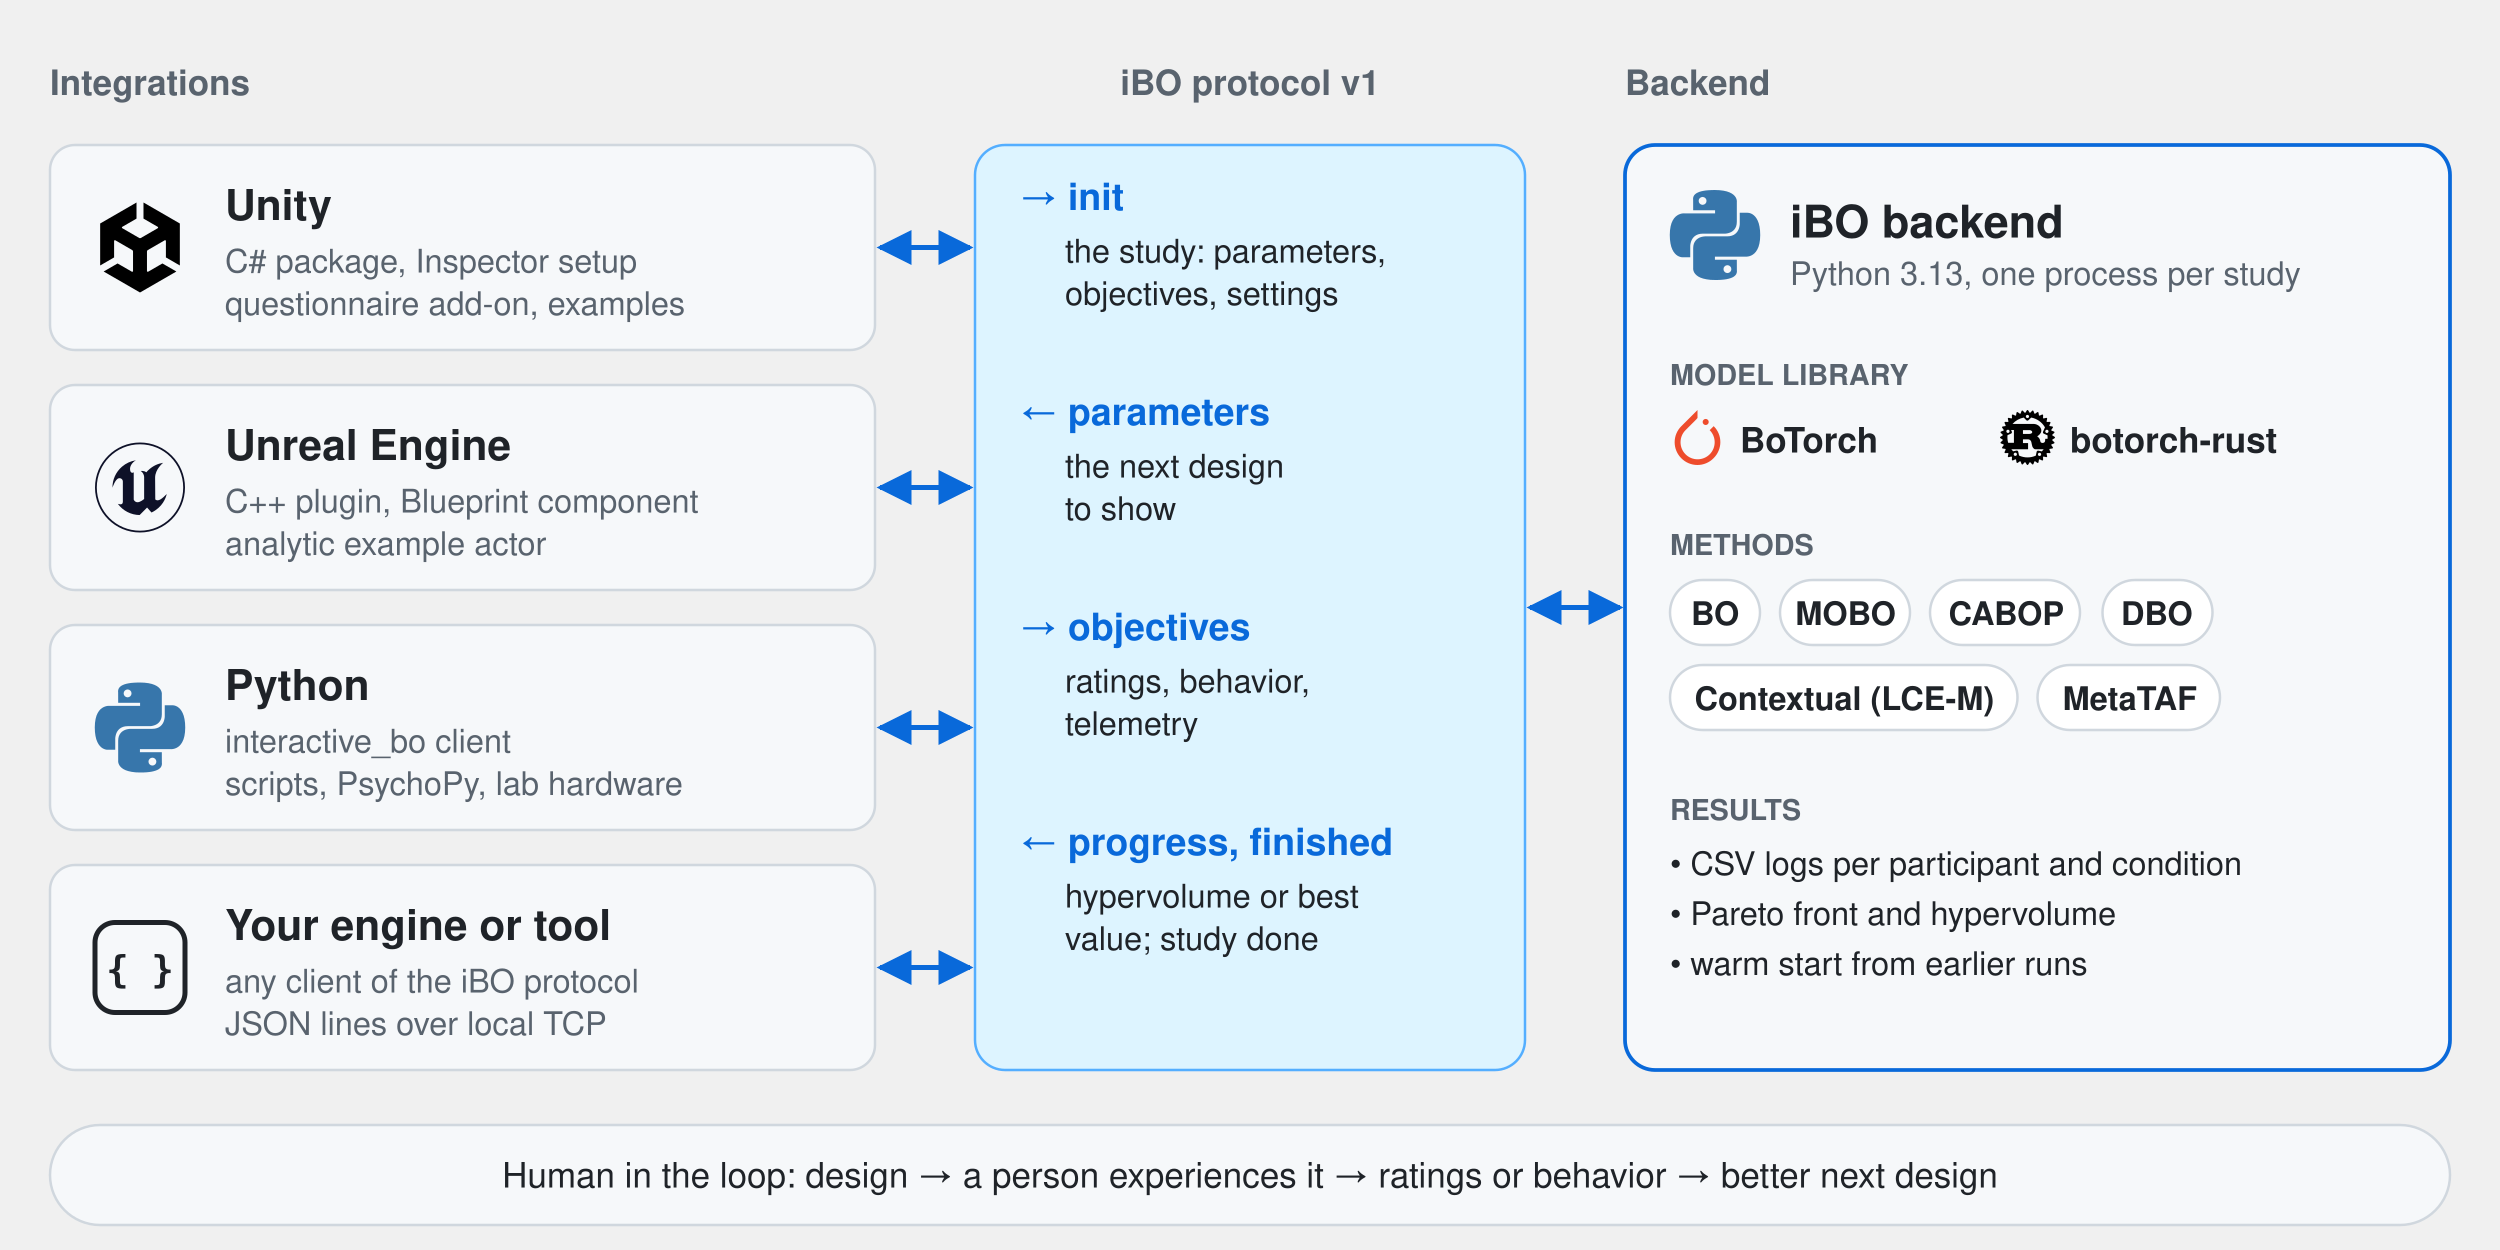
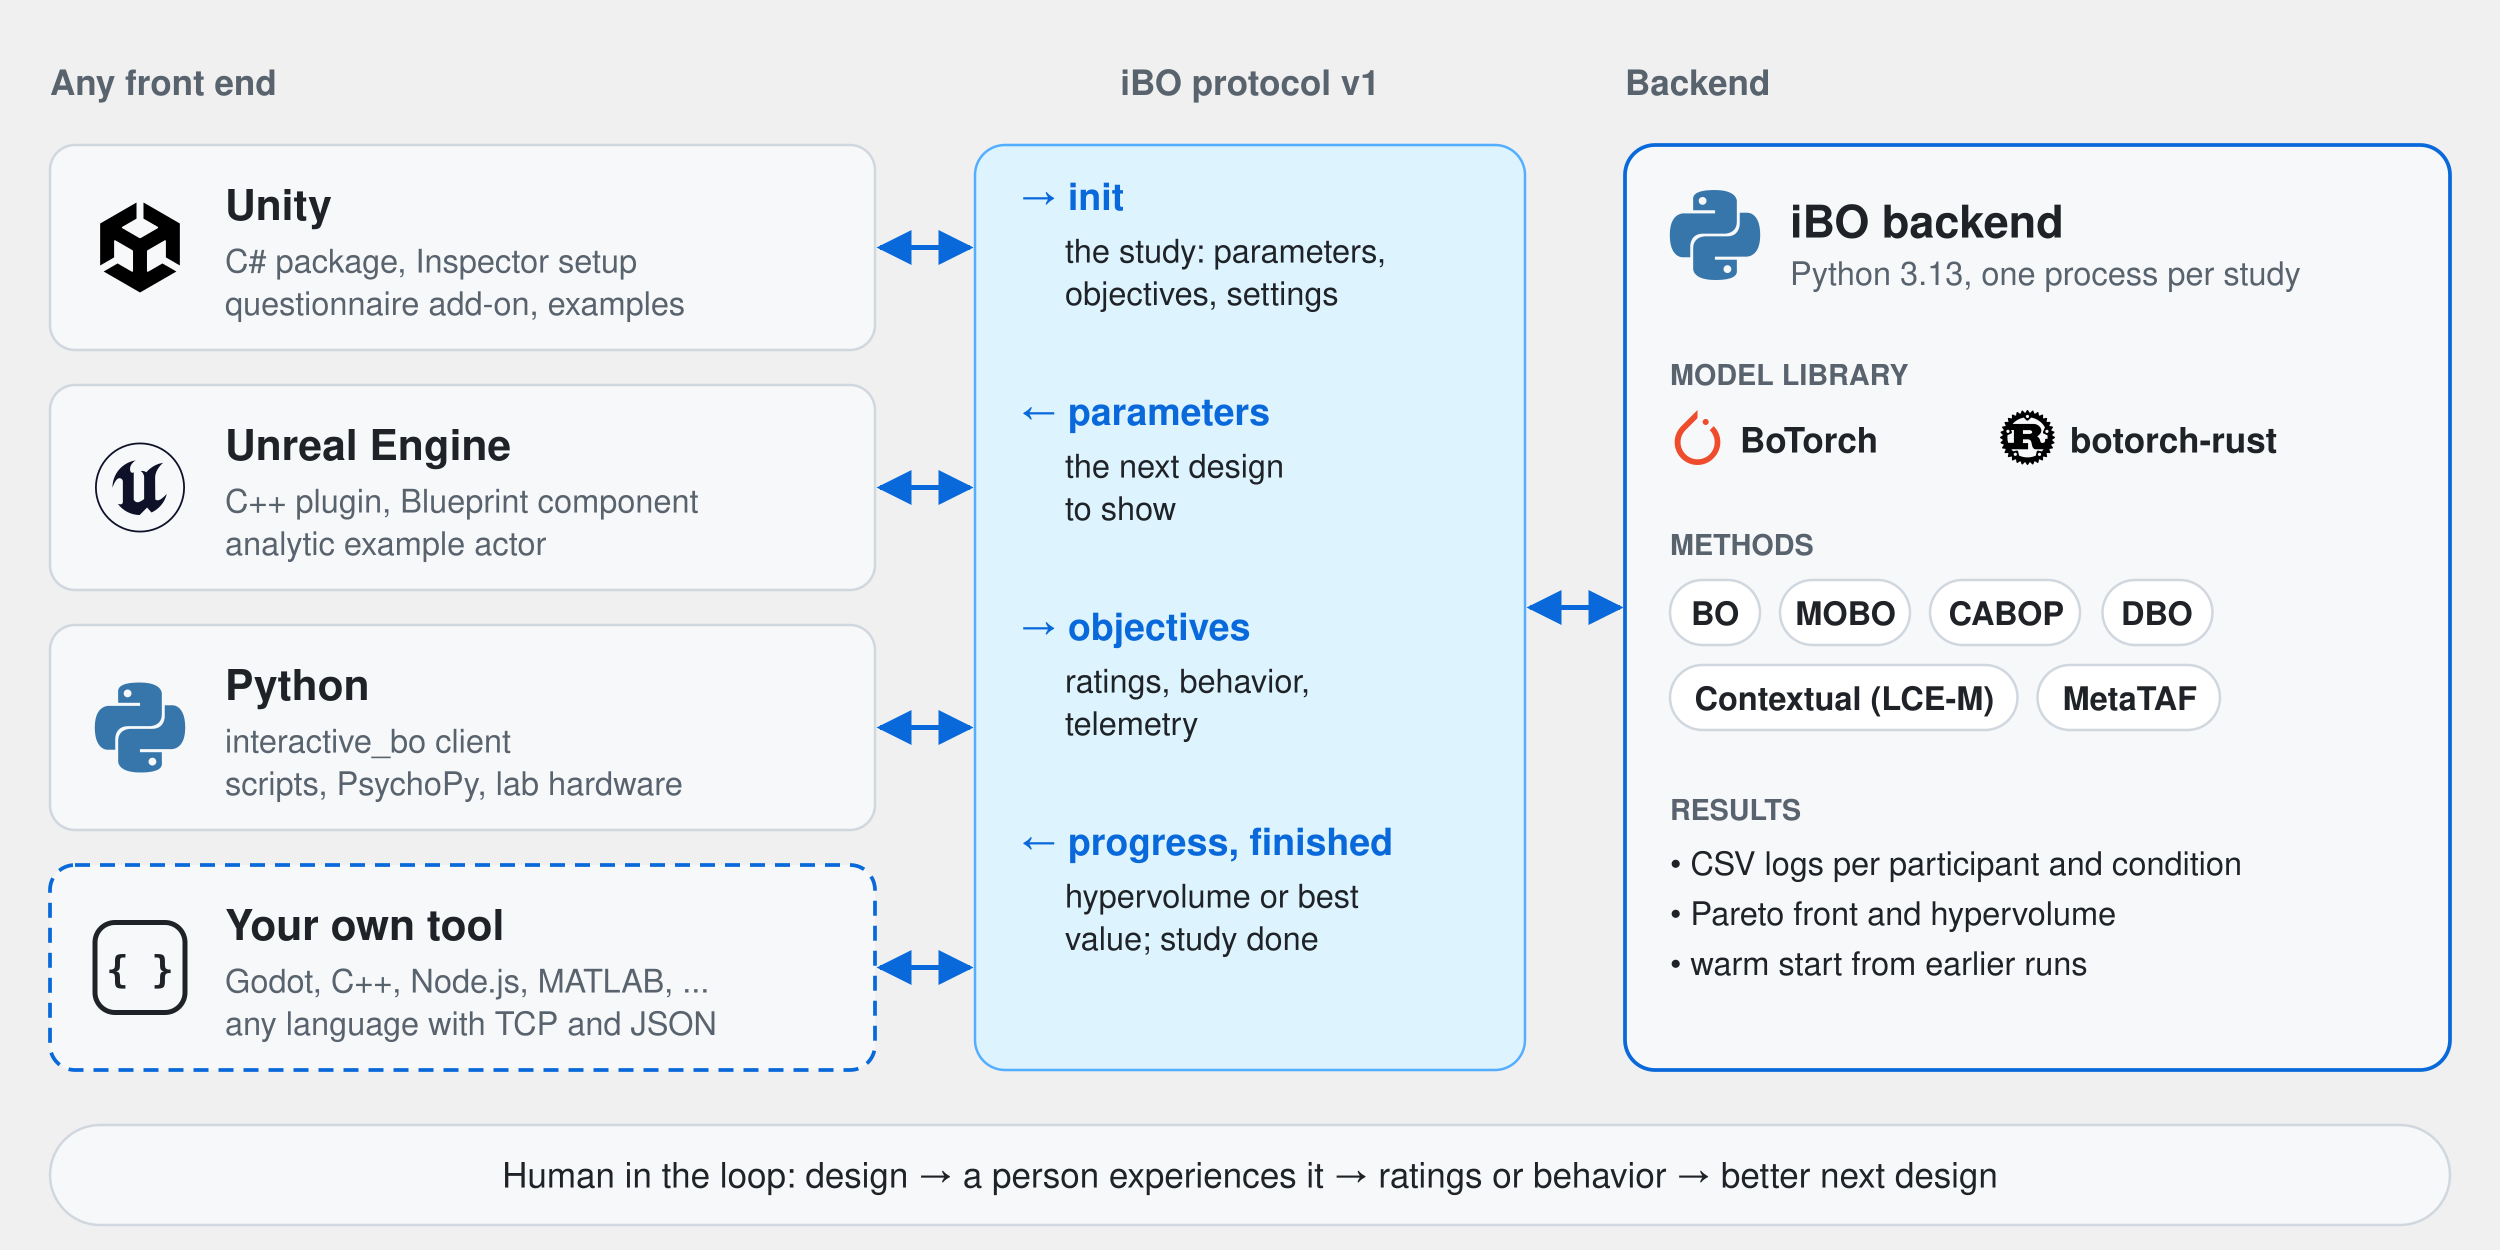
<svg xmlns="http://www.w3.org/2000/svg" viewBox="0 0 1000 500" width="1000" height="500" role="img" aria-label="iBO overview: Unity, Unreal Engine, Python and other clients talk to the iBO backend over the iBO protocol">
  <defs>
    <marker id="arr" viewBox="0 0 10 10" refX="9" refY="5" markerWidth="7" markerHeight="7" orient="auto-start-reverse">
      <path d="M0,0 L10,5 L0,10 z" fill="#0969DA" />
    </marker>
  </defs>
-   <text x="20" y="38" font-family="-apple-system, BlinkMacSystemFont, 'Segoe UI', Helvetica, Arial, sans-serif" font-size="14" font-weight="600" fill="#59636E" text-anchor="start">Integrations</text>
+   <text x="20" y="38" font-family="-apple-system, BlinkMacSystemFont, 'Segoe UI', Helvetica, Arial, sans-serif" font-size="14" font-weight="600" fill="#59636E" text-anchor="start">Any front end</text>
  <text x="500" y="38" font-family="-apple-system, BlinkMacSystemFont, 'Segoe UI', Helvetica, Arial, sans-serif" font-size="14" font-weight="600" fill="#59636E" text-anchor="middle">iBO protocol v1</text>
  <text x="650" y="38" font-family="-apple-system, BlinkMacSystemFont, 'Segoe UI', Helvetica, Arial, sans-serif" font-size="14" font-weight="600" fill="#59636E" text-anchor="start">Backend</text>
  <rect x="20" y="58" width="330" height="82" rx="10" fill="#F6F8FA" stroke="#D0D7DE" />
  <g transform="translate(38,81) scale(1.5)">
    <path d="m12.929 4.294 3.8 2.193c.137.077.141.29 0 .367l-4.515 2.608a.419.419 0 0 1-.425 0L7.274 6.854c-.139-.074-.141-.293 0-.367l3.797-2.193V0L1.376 5.598V16.793l3.718-2.146v-4.386c-.003-.157.181-.268.318-.184l4.515 2.608a.425.425 0 0 1 .214.368v5.213c.003.157-.181.268-.318.184l-3.8-2.193-3.718 2.146L12 24l9.695-5.598-3.718-2.146-3.8 2.193c-.134.082-.323-.025-.318-.184V13.053c0-.157.087-.296.214-.368l4.515-2.608c.134-.082.323.022.318.184v4.386l3.718 2.146V5.598L12.929 0Z" fill="#000000" />
  </g>
  <text x="90" y="88" font-family="-apple-system, BlinkMacSystemFont, 'Segoe UI', Helvetica, Arial, sans-serif" font-size="17" font-weight="600" fill="#1F2328" text-anchor="start">Unity</text>
  <text x="90" y="109" font-family="-apple-system, BlinkMacSystemFont, 'Segoe UI', Helvetica, Arial, sans-serif" font-size="13" font-weight="400" fill="#59636E" text-anchor="start">C# package, Inspector setup</text>
  <text x="90" y="126" font-family="-apple-system, BlinkMacSystemFont, 'Segoe UI', Helvetica, Arial, sans-serif" font-size="13" font-weight="400" fill="#59636E" text-anchor="start">questionnaire add-on, examples</text>
  <line x1="352" y1="99.0" x2="388" y2="99.0" stroke="#0969DA" stroke-width="2" marker-start="url(#arr)" marker-end="url(#arr)" />
  <rect x="20" y="154" width="330" height="82" rx="10" fill="#F6F8FA" stroke="#D0D7DE" />
  <g transform="translate(38,177) scale(1.5)">
    <path d="M12 0a12 12 0 1012 12A12 12 0 0012 0zm0 23.52A11.52 11.52 0 1123.52 12 11.52 11.52 0 0112 23.52zm7.13-9.791c-.206.997-1.126 3.557-4.06 4.942l-1.179-1.325-1.988 2a7.338 7.338 0 01-5.804-2.978 2.859 2.859 0 00.65.123c.326.006.678-.114.678-.66v-5.394a.89.89 0 00-1.116-.89c-.92.212-1.656 2.509-1.656 2.509a7.304 7.304 0 012.528-5.597 7.408 7.408 0 013.73-1.721c-1.006.573-1.57 1.507-1.57 2.29 0 1.262.76 1.109.984.923v7.28a1.157 1.157 0 00.148.256 1.075 1.075 0 00.88.445c.76 0 1.747-.868 1.747-.868V9.172c0-.6-.452-1.324-.905-1.572 0 0 .838-.149 1.484.346a5.537 5.537 0 01.387-.425c1.508-1.48 2.929-1.902 4.112-2.112 0 0-2.151 1.69-2.151 3.96 0 1.687.043 5.801.043 5.801.799.771 1.986-.342 3.059-1.441Z" fill="#0E1128" />
  </g>
  <text x="90" y="184" font-family="-apple-system, BlinkMacSystemFont, 'Segoe UI', Helvetica, Arial, sans-serif" font-size="17" font-weight="600" fill="#1F2328" text-anchor="start">Unreal Engine</text>
  <text x="90" y="205" font-family="-apple-system, BlinkMacSystemFont, 'Segoe UI', Helvetica, Arial, sans-serif" font-size="13" font-weight="400" fill="#59636E" text-anchor="start">C++ plugin, Blueprint component</text>
  <text x="90" y="222" font-family="-apple-system, BlinkMacSystemFont, 'Segoe UI', Helvetica, Arial, sans-serif" font-size="13" font-weight="400" fill="#59636E" text-anchor="start">analytic example actor</text>
  <line x1="352" y1="195.0" x2="388" y2="195.0" stroke="#0969DA" stroke-width="2" marker-start="url(#arr)" marker-end="url(#arr)" />
  <rect x="20" y="250" width="330" height="82" rx="10" fill="#F6F8FA" stroke="#D0D7DE" />
  <g transform="translate(38,273) scale(1.5)">
    <path d="M14.25.18l.9.2.73.26.59.3.45.32.34.34.25.34.16.33.1.3.04.26.02.2-.01.13V8.5l-.05.63-.13.55-.21.46-.26.38-.3.31-.33.25-.35.19-.35.14-.33.1-.3.07-.26.04-.21.02H8.77l-.69.05-.59.14-.5.22-.41.27-.33.32-.27.35-.2.36-.15.37-.1.35-.07.32-.04.27-.02.21v3.06H3.17l-.21-.03-.28-.07-.32-.12-.35-.18-.36-.26-.36-.36-.35-.46-.32-.59-.28-.73-.21-.88-.14-1.05-.05-1.23.06-1.22.16-1.04.24-.87.32-.71.36-.57.4-.44.42-.33.42-.24.4-.16.36-.1.32-.05.24-.01h.16l.06.01h8.16v-.83H6.18l-.01-2.75-.02-.37.05-.34.11-.31.17-.28.25-.26.31-.23.38-.2.44-.18.51-.15.58-.12.64-.1.71-.06.77-.04.84-.02 1.27.05zm-6.3 1.98l-.23.33-.08.41.08.41.23.34.33.22.41.09.41-.09.33-.22.23-.34.08-.41-.08-.41-.23-.33-.33-.22-.41-.09-.41.09zm13.09 3.95l.28.06.32.12.35.18.36.27.36.35.35.47.32.59.28.73.21.88.14 1.04.05 1.23-.06 1.23-.16 1.04-.24.86-.32.71-.36.57-.4.45-.42.33-.42.24-.4.16-.36.09-.32.05-.24.02-.16-.01h-8.22v.82h5.84l.01 2.76.02.36-.05.34-.11.31-.17.29-.25.25-.31.24-.38.2-.44.17-.51.15-.58.13-.64.09-.71.07-.77.04-.84.01-1.27-.04-1.07-.14-.9-.2-.73-.25-.59-.3-.45-.33-.34-.34-.25-.34-.16-.33-.1-.3-.04-.25-.02-.2.01-.13v-5.34l.05-.64.13-.54.21-.46.26-.38.3-.32.33-.24.35-.2.35-.14.33-.1.3-.06.26-.04.21-.02.13-.01h5.84l.69-.05.59-.14.5-.21.41-.28.33-.32.27-.35.2-.36.15-.36.1-.35.07-.32.04-.28.02-.21V6.07h2.09l.14.01zm-6.47 14.25l-.23.33-.08.41.08.41.23.33.33.23.41.08.41-.08.33-.23.23-.33.08-.41-.08-.41-.23-.33-.33-.23-.41-.08-.41.08z" fill="#3776AB" />
  </g>
  <text x="90" y="280" font-family="-apple-system, BlinkMacSystemFont, 'Segoe UI', Helvetica, Arial, sans-serif" font-size="17" font-weight="600" fill="#1F2328" text-anchor="start">Python</text>
  <text x="90" y="301" font-family="-apple-system, BlinkMacSystemFont, 'Segoe UI', Helvetica, Arial, sans-serif" font-size="13" font-weight="400" fill="#59636E" text-anchor="start">interactive_bo client</text>
  <text x="90" y="318" font-family="-apple-system, BlinkMacSystemFont, 'Segoe UI', Helvetica, Arial, sans-serif" font-size="13" font-weight="400" fill="#59636E" text-anchor="start">scripts, PsychoPy, lab hardware</text>
  <line x1="352" y1="291.0" x2="388" y2="291.0" stroke="#0969DA" stroke-width="2" marker-start="url(#arr)" marker-end="url(#arr)" />
-   <rect x="20" y="346" width="330" height="82" rx="10" fill="#F6F8FA" stroke="#D0D7DE" />
+   <rect x="20" y="346" width="330" height="82" rx="10" fill="#F6F8FA" stroke="#0969DA" stroke-width="1.5" stroke-dasharray="6 4" />
  <rect x="38" y="369" width="36" height="36" rx="8" fill="none" stroke="#1F2328" stroke-width="2" />
  <text x="56" y="393" font-family="ui-monospace, Menlo, Consolas, monospace" font-size="15" font-weight="700" fill="#1F2328" text-anchor="middle">{ }</text>
-   <text x="90" y="376" font-family="-apple-system, BlinkMacSystemFont, 'Segoe UI', Helvetica, Arial, sans-serif" font-size="17" font-weight="600" fill="#1F2328" text-anchor="start">Your engine or tool</text>
-   <text x="90" y="397" font-family="-apple-system, BlinkMacSystemFont, 'Segoe UI', Helvetica, Arial, sans-serif" font-size="13" font-weight="400" fill="#59636E" text-anchor="start">any client of the iBO protocol</text>
-   <text x="90" y="414" font-family="-apple-system, BlinkMacSystemFont, 'Segoe UI', Helvetica, Arial, sans-serif" font-size="13" font-weight="400" fill="#59636E" text-anchor="start">JSON lines over local TCP</text>
+   <text x="90" y="376" font-family="-apple-system, BlinkMacSystemFont, 'Segoe UI', Helvetica, Arial, sans-serif" font-size="17" font-weight="600" fill="#1F2328" text-anchor="start">Your own tool</text>
+   <text x="90" y="397" font-family="-apple-system, BlinkMacSystemFont, 'Segoe UI', Helvetica, Arial, sans-serif" font-size="13" font-weight="400" fill="#59636E" text-anchor="start">Godot, C++, Node.js, MATLAB, ...</text>
+   <text x="90" y="414" font-family="-apple-system, BlinkMacSystemFont, 'Segoe UI', Helvetica, Arial, sans-serif" font-size="13" font-weight="400" fill="#59636E" text-anchor="start">any language with TCP and JSON</text>
  <line x1="352" y1="387.0" x2="388" y2="387.0" stroke="#0969DA" stroke-width="2" marker-start="url(#arr)" marker-end="url(#arr)" />
  <rect x="390" y="58" width="220" height="370" rx="12" fill="#DDF4FF" stroke="#54AEFF" />
  <text x="408" y="84" font-family="-apple-system, BlinkMacSystemFont, 'Segoe UI', Helvetica, Arial, sans-serif" font-size="15" font-weight="700" fill="#0969DA" text-anchor="start">→ init</text>
  <text x="426" y="105" font-family="-apple-system, BlinkMacSystemFont, 'Segoe UI', Helvetica, Arial, sans-serif" font-size="13" font-weight="400" fill="#1F2328" text-anchor="start">the study: parameters,</text>
  <text x="426" y="122" font-family="-apple-system, BlinkMacSystemFont, 'Segoe UI', Helvetica, Arial, sans-serif" font-size="13" font-weight="400" fill="#1F2328" text-anchor="start">objectives, settings</text>
  <text x="408" y="170" font-family="-apple-system, BlinkMacSystemFont, 'Segoe UI', Helvetica, Arial, sans-serif" font-size="15" font-weight="700" fill="#0969DA" text-anchor="start">← parameters</text>
  <text x="426" y="191" font-family="-apple-system, BlinkMacSystemFont, 'Segoe UI', Helvetica, Arial, sans-serif" font-size="13" font-weight="400" fill="#1F2328" text-anchor="start">the next design</text>
  <text x="426" y="208" font-family="-apple-system, BlinkMacSystemFont, 'Segoe UI', Helvetica, Arial, sans-serif" font-size="13" font-weight="400" fill="#1F2328" text-anchor="start">to show</text>
  <text x="408" y="256" font-family="-apple-system, BlinkMacSystemFont, 'Segoe UI', Helvetica, Arial, sans-serif" font-size="15" font-weight="700" fill="#0969DA" text-anchor="start">→ objectives</text>
  <text x="426" y="277" font-family="-apple-system, BlinkMacSystemFont, 'Segoe UI', Helvetica, Arial, sans-serif" font-size="13" font-weight="400" fill="#1F2328" text-anchor="start">ratings, behavior,</text>
  <text x="426" y="294" font-family="-apple-system, BlinkMacSystemFont, 'Segoe UI', Helvetica, Arial, sans-serif" font-size="13" font-weight="400" fill="#1F2328" text-anchor="start">telemetry</text>
  <text x="408" y="342" font-family="-apple-system, BlinkMacSystemFont, 'Segoe UI', Helvetica, Arial, sans-serif" font-size="15" font-weight="700" fill="#0969DA" text-anchor="start">← progress, finished</text>
  <text x="426" y="363" font-family="-apple-system, BlinkMacSystemFont, 'Segoe UI', Helvetica, Arial, sans-serif" font-size="13" font-weight="400" fill="#1F2328" text-anchor="start">hypervolume or best</text>
  <text x="426" y="380" font-family="-apple-system, BlinkMacSystemFont, 'Segoe UI', Helvetica, Arial, sans-serif" font-size="13" font-weight="400" fill="#1F2328" text-anchor="start">value; study done</text>
  <line x1="612" y1="243.0" x2="648" y2="243.0" stroke="#0969DA" stroke-width="2" marker-start="url(#arr)" marker-end="url(#arr)" />
  <rect x="650" y="58" width="330" height="370" rx="12" fill="#F6F8FA" stroke="#0969DA" stroke-width="1.5" />
  <g transform="translate(668,76) scale(1.5)">
    <path d="M14.25.18l.9.2.73.26.59.3.45.32.34.34.25.34.16.33.1.3.04.26.02.2-.01.13V8.5l-.05.63-.13.55-.21.46-.26.38-.3.31-.33.25-.35.19-.35.14-.33.1-.3.07-.26.04-.21.02H8.77l-.69.05-.59.14-.5.22-.41.27-.33.32-.27.35-.2.36-.15.37-.1.35-.07.32-.04.27-.02.21v3.06H3.17l-.21-.03-.28-.07-.32-.12-.35-.18-.36-.26-.36-.36-.35-.46-.32-.59-.28-.73-.21-.88-.14-1.05-.05-1.23.06-1.22.16-1.04.24-.87.32-.71.36-.57.4-.44.42-.33.42-.24.4-.16.36-.1.32-.05.24-.01h.16l.06.01h8.16v-.83H6.18l-.01-2.75-.02-.37.05-.34.11-.31.17-.28.25-.26.31-.23.38-.2.44-.18.51-.15.58-.12.64-.1.71-.06.77-.04.84-.02 1.27.05zm-6.3 1.98l-.23.33-.08.41.08.41.23.34.33.22.41.09.41-.09.33-.22.23-.34.08-.41-.08-.41-.23-.33-.33-.22-.41-.09-.41.09zm13.09 3.95l.28.06.32.12.35.18.36.27.36.35.35.47.32.59.28.73.21.88.14 1.04.05 1.23-.06 1.23-.16 1.04-.24.86-.32.71-.36.57-.4.45-.42.33-.42.24-.4.16-.36.09-.32.05-.24.02-.16-.01h-8.22v.82h5.84l.01 2.76.02.36-.05.34-.11.31-.17.29-.25.25-.31.24-.38.2-.44.17-.51.15-.58.13-.64.09-.71.07-.77.04-.84.01-1.27-.04-1.07-.14-.9-.2-.73-.25-.59-.3-.45-.33-.34-.34-.25-.34-.16-.33-.1-.3-.04-.25-.02-.2.01-.13v-5.34l.05-.64.13-.54.21-.46.26-.38.3-.32.33-.24.35-.2.35-.14.33-.1.3-.06.26-.04.21-.02.13-.01h5.84l.69-.05.59-.14.5-.21.41-.28.33-.32.27-.35.2-.36.15-.36.1-.35.07-.32.04-.28.02-.21V6.07h2.09l.14.01zm-6.47 14.25l-.23.33-.08.41.08.41.23.33.33.23.41.08.41-.08.33-.23.23-.33.08-.41-.08-.41-.23-.33-.33-.23-.41-.08-.41.08z" fill="#3776AB" />
  </g>
  <text x="716" y="95" font-family="-apple-system, BlinkMacSystemFont, 'Segoe UI', Helvetica, Arial, sans-serif" font-size="18" font-weight="700" fill="#1F2328" text-anchor="start">iBO backend</text>
  <text x="716" y="114" font-family="-apple-system, BlinkMacSystemFont, 'Segoe UI', Helvetica, Arial, sans-serif" font-size="13" font-weight="400" fill="#59636E" text-anchor="start">Python 3.13, one process per study</text>
  <text x="668" y="154" font-family="-apple-system, BlinkMacSystemFont, 'Segoe UI', Helvetica, Arial, sans-serif" font-size="11.5" font-weight="600" fill="#59636E" text-anchor="start">MODEL LIBRARY</text>
  <g transform="translate(668,164) scale(0.9167)">
    <path d="M12.005 0L4.952 7.053a9.865 9.865 0 000 14.022 9.866 9.866 0 0014.022 0c3.984-3.9 3.986-10.205.085-14.023l-1.744 1.743c2.904 2.905 2.904 7.634 0 10.538s-7.634 2.904-10.538 0-2.904-7.634 0-10.538l4.647-4.646.582-.665zm3.568 3.899a1.327 1.327 0 00-1.327 1.327 1.327 1.327 0 001.327 1.328A1.327 1.327 0 0016.9 5.226 1.327 1.327 0 0015.573 3.9z" fill="#EE4C2C" />
  </g>
  <text x="696" y="181" font-family="-apple-system, BlinkMacSystemFont, 'Segoe UI', Helvetica, Arial, sans-serif" font-size="14" font-weight="600" fill="#1F2328" text-anchor="start">BoTorch</text>
  <g transform="translate(800,164) scale(0.9167)">
    <path d="M23.835 11.703l-1.007-.624a13.727 13.727 0 00-.028-.294l.866-.807a.348.348 0 00-.115-.578l-1.107-.414a8.496 8.496 0 00-.087-.286l.69-.959a.346.346 0 00-.226-.545l-1.166-.189a9.357 9.357 0 00-.141-.262l.49-1.076a.344.344 0 00-.027-.336.349.349 0 00-.301-.154l-1.185.042a6.744 6.744 0 00-.187-.227l.272-1.153a.347.347 0 00-.417-.417l-1.153.272a14.018 14.018 0 00-.228-.187l.042-1.185a.344.344 0 00-.49-.328l-1.076.491c-.087-.048-.174-.095-.262-.141l-.19-1.167A.348.348 0 0016.256.955l-.96.691a8.487 8.487 0 00-.285-.086l-.414-1.107a.348.348 0 00-.578-.115l-.807.867a9.294 9.294 0 00-.294-.028L12.295.168a.346.346 0 00-.589 0l-.624 1.007a13.738 13.738 0 00-.294.028L9.98.337a.346.346 0 00-.578.115l-.414 1.107c-.096.027-.19.057-.285.086L7.744.955a.348.348 0 00-.545.226L7.009 2.348a9.357 9.357 0 00-.262.141l-1.076-.491a.346.346 0 00-.49.328l.042 1.185a7.983 7.983 0 00-.228.187L3.841 3.425a.347.347 0 00-.417.417l.271 1.153c-.063.075-.126.151-.186.227l-1.185-.042a.346.346 0 00-.328.49l.491 1.076a9.167 9.167 0 00-.141.262l-1.166.189a.348.348 0 00-.226.545l.69.959a13.303 13.303 0 00-.087.285l-1.107.414a.348.348 0 00-.116.578l.866.807a9.294 9.294 0 00-.028.293l-1.007.624a.344.344 0 000 .589l1.007.624c.008.098.018.196.028.294l-.866.808a.346.346 0 00.116.578l1.107.414c.027.096.057.191.087.285l-.69.959a.345.345 0 00.227.545l1.166.189c.046.088.092.175.141.262l-.491 1.076a.346.346 0 00.328.49l1.183-.042c.062.077.123.153.187.228l-.271 1.154a.346.346 0 00.417.416l1.153-.271c.075.064.151.126.228.186l-.042 1.185a.344.344 0 00.49.327l1.076-.49c.087.049.174.095.262.141l.19 1.166a.348.348 0 00.545.227l.959-.69a9.299 9.299 0 00.285.087l.414 1.107a.345.345 0 00.578.115l.808-.866c.097.011.195.02.294.029l.624 1.007a.347.347 0 00.589 0l.624-1.007c.098-.009.196-.018.294-.029l.807.866a.348.348 0 00.578-.115l.414-1.107a8.463 8.463 0 00.285-.087l.959.69a.345.345 0 00.545-.227l.19-1.166c.088-.046.175-.093.262-.141l1.076.49a.347.347 0 00.49-.327l-.042-1.185a6.727 6.727 0 00.227-.186l1.153.271a.347.347 0 00.417-.416l-.271-1.154c.063-.075.126-.151.186-.228l1.185.042a.344.344 0 00.328-.49l-.49-1.076c.048-.087.095-.174.141-.262l1.166-.189a.348.348 0 00.226-.545l-.69-.959.087-.285 1.107-.414a.346.346 0 00.115-.578l-.866-.808c.01-.097.02-.195.028-.294l1.007-.624a.344.344 0 000-.589zm-6.741 8.355a.714.714 0 01.299-1.396.714.714 0 11-.3 1.396zm-.342-2.314a.649.649 0 00-.771.5l-.357 1.669c-1.103.501-2.329.779-3.619.779a8.737 8.737 0 01-3.695-.814l-.357-1.668a.648.648 0 00-.771-.499l-1.473.316a8.722 8.722 0 01-.761-.898h7.168c.081 0 .136-.014.136-.088v-2.536c0-.074-.054-.088-.136-.088h-2.097v-1.608h2.268c.206 0 1.107.059 1.394 1.209.09.353.287 1.504.423 1.873.135.413.683 1.238 1.268 1.238h3.572a.749.749 0 00.13-.013 8.787 8.787 0 01-.812.953zM6.837 20.024a.714.714 0 11-.3-1.396.714.714 0 01.3 1.396zM4.118 8.997a.714.714 0 11-1.304.579.714.714 0 011.304-.579zm-.835 1.981l1.535-.682a.65.65 0 00.33-.859l-.316-.715h1.243v5.603H3.567a8.775 8.775 0 01-.283-3.348zm6.734-.544V8.784h2.96c.153 0 1.079.177 1.079.87 0 .575-.711.781-1.295.781zm10.757 1.486c0 .219-.008.436-.024.651h-.9c-.09 0-.127.059-.127.148v.413c0 .973-.549 1.185-1.03 1.238-.458.052-.965-.191-1.028-.472-.27-1.519-.72-1.844-1.431-2.403.882-.56 1.799-1.386 1.799-2.491 0-1.194-.819-1.946-1.377-2.315-.782-.516-1.649-.62-1.883-.62H5.468a8.765 8.765 0 014.907-2.77l1.097 1.151a.648.648 0 00.918.021l1.227-1.174a8.775 8.775 0 016.004 4.276l-.84 1.898a.652.652 0 00.33.859l1.618.719c.028.287.043.577.043.872zm-9.301-9.599a.713.713 0 11.984 1.032.714.714 0 01-.984-1.032zm8.339 6.71a.711.711 0 01.94-.362.714.714 0 11-.941.363z" fill="#000000" />
  </g>
  <text x="828" y="181" font-family="-apple-system, BlinkMacSystemFont, 'Segoe UI', Helvetica, Arial, sans-serif" font-size="14" font-weight="600" fill="#1F2328" text-anchor="start">botorch-rust</text>
  <text x="668" y="222" font-family="-apple-system, BlinkMacSystemFont, 'Segoe UI', Helvetica, Arial, sans-serif" font-size="11.5" font-weight="600" fill="#59636E" text-anchor="start">METHODS</text>
  <rect x="668" y="232" width="36" height="26" rx="13" fill="#FFFFFF" stroke="#D0D7DE" />
  <text x="686.06" y="250" font-family="-apple-system, BlinkMacSystemFont, 'Segoe UI', Helvetica, Arial, sans-serif" font-size="13" font-weight="600" fill="#1F2328" text-anchor="middle">BO</text>
  <rect x="712" y="232" width="52" height="26" rx="13" fill="#FFFFFF" stroke="#D0D7DE" />
  <text x="738.24" y="250" font-family="-apple-system, BlinkMacSystemFont, 'Segoe UI', Helvetica, Arial, sans-serif" font-size="13" font-weight="600" fill="#1F2328" text-anchor="middle">MOBO</text>
  <rect x="772" y="232" width="60" height="26" rx="13" fill="#FFFFFF" stroke="#D0D7DE" />
  <text x="802.51" y="250" font-family="-apple-system, BlinkMacSystemFont, 'Segoe UI', Helvetica, Arial, sans-serif" font-size="13" font-weight="600" fill="#1F2328" text-anchor="middle">CABOP</text>
  <rect x="841" y="232" width="44" height="26" rx="13" fill="#FFFFFF" stroke="#D0D7DE" />
  <text x="862.75" y="250" font-family="-apple-system, BlinkMacSystemFont, 'Segoe UI', Helvetica, Arial, sans-serif" font-size="13" font-weight="600" fill="#1F2328" text-anchor="middle">DBO</text>
  <rect x="668" y="266" width="139" height="26" rx="13" fill="#FFFFFF" stroke="#D0D7DE" />
  <text x="737.735" y="284" font-family="-apple-system, BlinkMacSystemFont, 'Segoe UI', Helvetica, Arial, sans-serif" font-size="13" font-weight="600" fill="#1F2328" text-anchor="middle">Contextual (LCE-M)</text>
  <rect x="815" y="266" width="73" height="26" rx="13" fill="#FFFFFF" stroke="#D0D7DE" />
  <text x="851.925" y="284" font-family="-apple-system, BlinkMacSystemFont, 'Segoe UI', Helvetica, Arial, sans-serif" font-size="13" font-weight="600" fill="#1F2328" text-anchor="middle">MetaTAF</text>
  <text x="668" y="328" font-family="-apple-system, BlinkMacSystemFont, 'Segoe UI', Helvetica, Arial, sans-serif" font-size="11.5" font-weight="600" fill="#59636E" text-anchor="start">RESULTS</text>
  <text x="668" y="350" font-family="-apple-system, BlinkMacSystemFont, 'Segoe UI', Helvetica, Arial, sans-serif" font-size="13" font-weight="400" fill="#1F2328" text-anchor="start">• CSV logs per participant and condition</text>
  <text x="668" y="370" font-family="-apple-system, BlinkMacSystemFont, 'Segoe UI', Helvetica, Arial, sans-serif" font-size="13" font-weight="400" fill="#1F2328" text-anchor="start">• Pareto front and hypervolume</text>
  <text x="668" y="390" font-family="-apple-system, BlinkMacSystemFont, 'Segoe UI', Helvetica, Arial, sans-serif" font-size="13" font-weight="400" fill="#1F2328" text-anchor="start">• warm start from earlier runs</text>
  <rect x="20" y="450" width="960" height="40" rx="20" fill="#F6F8FA" stroke="#D0D7DE" />
  <text x="500" y="475" font-family="-apple-system, BlinkMacSystemFont, 'Segoe UI', Helvetica, Arial, sans-serif" font-size="14" font-weight="500" fill="#1F2328" text-anchor="middle">Human in the loop:  design  →  a person experiences it  →  ratings or behavior  →  better next design</text>
</svg>
